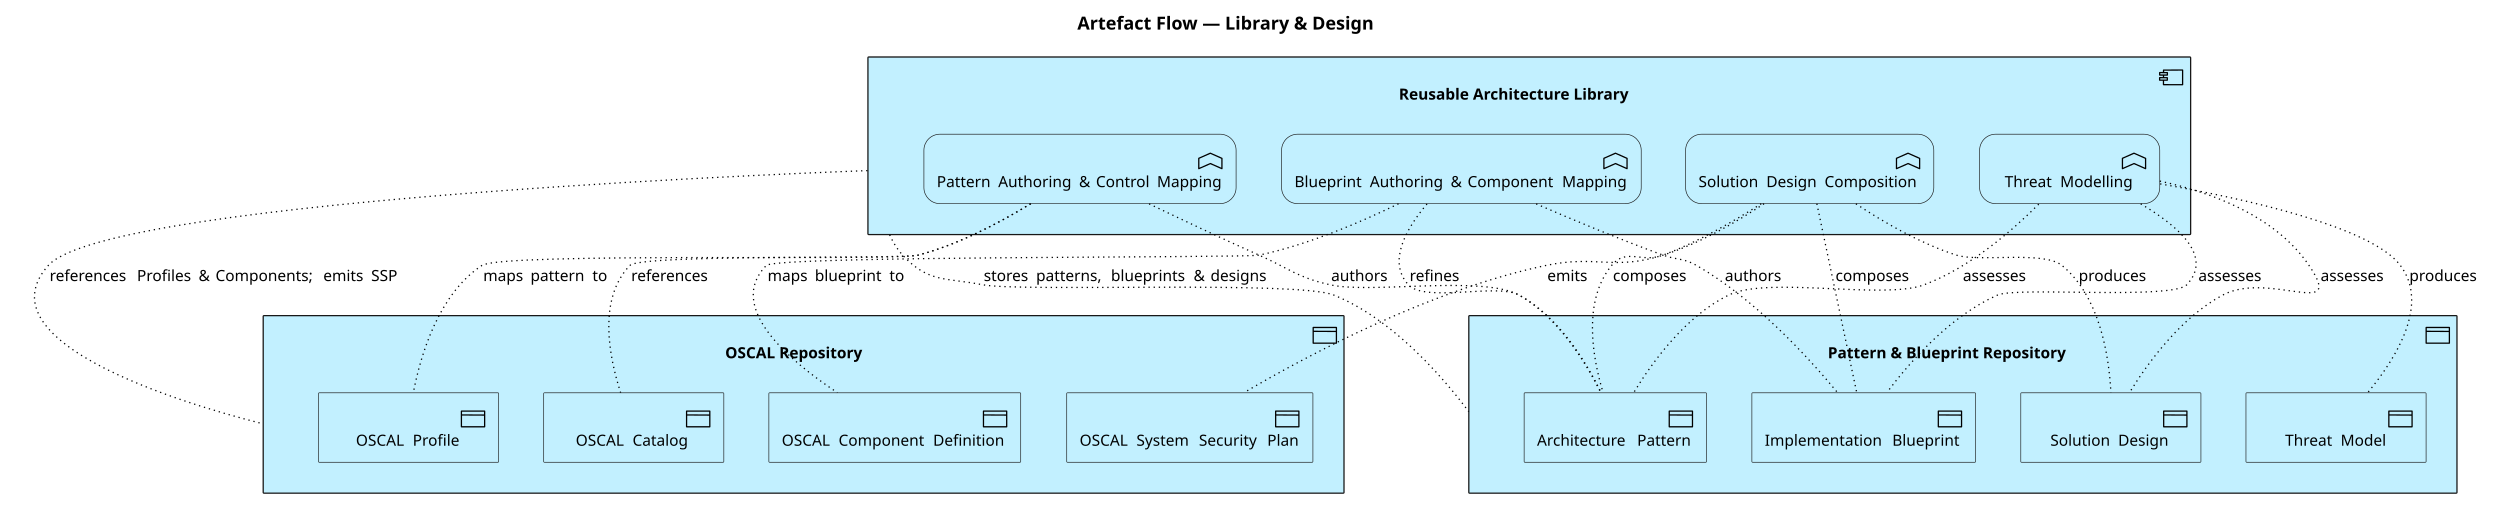
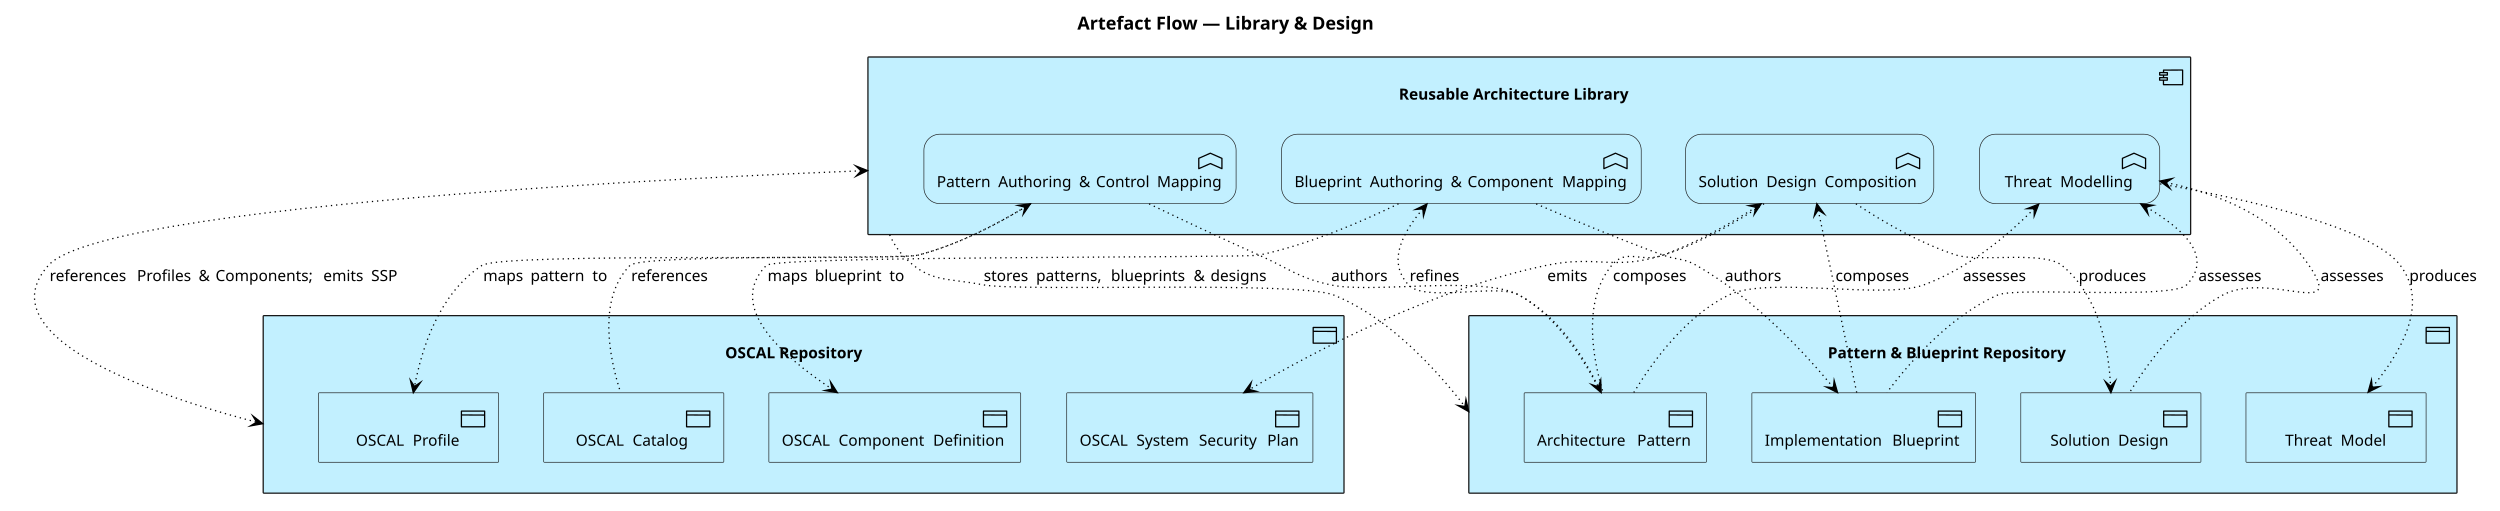
<svg xmlns="http://www.w3.org/2000/svg" version="1.1" data-diagram-type="DESCRIPTION" style="width:1943px;height:397px;background:#FFFFFF;" width="1943px" height="397px" viewBox="0 0 1943 397" zoomAndPan="magnify" preserveAspectRatio="none" contentStyleType="text/css">
  <defs />
  <g font-family="sans-serif" lengthAdjust="spacing">
    <g class="title" data-source-line="3">
      <text x="837.3" y="22.995" fill="#000" font-size="14" textLength="262.309" font-weight="700">Artefact Flow — Library &amp; Design</text>
    </g>
    <g class="cluster" data-qualified-name="e_id3b0beba52b5a5c" id="ent0001" data-source-line="167">
      <rect x="674.56" y="44.297" width="1028" height="138" fill="#C2F0FF" style="stroke:#181818;stroke-width:1;" rx="0.5" ry="0.5" />
      <path d="M1696.32,53.936 L1681.494,53.983 A0.5,0.5 0 0 0 1680.994,54.483 L1680.994,55.92 L1678.506,55.901 A0.5,0.5 0 0 0 1678.002,56.401 L1678.002,58.336 A0.5,0.5 0 0 0 1678.502,58.836 L1680.982,58.836 L1680.959,59.879 L1678.459,59.859 A0.5,0.5 0 0 0 1677.955,60.36 L1677.955,62.295 A0.5,0.5 0 0 0 1678.455,62.795 L1680.947,62.795 L1680.947,65.797 A0.5,0.5 0 0 0 1681.448,66.297 L1696.321,66.344 A0.5,0.5 0 0 0 1696.822,65.844 L1696.822,54.436 A0.5,0.5 0 0 0 1696.321,53.936 M1695.822,54.938 L1695.822,65.342 L1681.947,65.299 L1681.947,62.795 L1684.441,62.795 A0.5,0.5 0 0 0 1684.941,62.295 L1684.941,60.407 A0.5,0.5 0 0 0 1684.445,59.907 L1681.959,59.887 L1681.982,58.836 L1684.488,58.836 A0.5,0.5 0 0 0 1684.988,58.336 L1684.988,56.447 A0.5,0.5 0 0 0 1684.492,55.948 L1681.994,55.928 L1681.994,54.981 M1679.002,56.905 L1683.988,56.943 L1683.988,57.836 L1679.002,57.836 M1678.955,60.864 L1683.941,60.903 L1683.941,61.795 L1678.955,61.795" fill="#000" />
      <text x="1087.178" y="77.436" fill="#000" font-size="12" textLength="202.764" font-weight="700" font-family="Verdana">Reusable Architecture Library</text>
    </g>
    <g class="cluster" data-qualified-name="e_idb18c37abc9ff51" id="ent0006" data-source-line="195">
      <rect x="204.56" y="245.297" width="840" height="138" fill="#C2F0FF" style="stroke:#181818;stroke-width:1;" rx="0.5" ry="0.5" />
      <path d="M1020.61,254.007 A0.5,0.5 0 0 0 1020.11,254.507 L1020.11,266.715 A0.5,0.5 0 0 0 1020.61,267.214 L1038.663,267.214 A0.5,0.5 0 0 0 1039.163,266.715 L1039.163,254.507 A0.5,0.5 0 0 0 1038.663,254.007 M1021.11,255.007 L1038.163,255.007 L1038.163,257.092 L1021.11,257.003 M1021.11,258.003 L1038.163,258.092 L1038.163,266.214 L1021.11,266.214" fill="#000" />
      <text x="563.584" y="278.436" fill="#000" font-size="12" textLength="121.951" font-weight="700" font-family="Verdana">OSCAL Repository</text>
    </g>
    <g class="cluster" data-qualified-name="e_idb9264b9a2b5a50" id="ent0011" data-source-line="195">
      <rect x="1141.56" y="245.297" width="768" height="138" fill="#C2F0FF" style="stroke:#181818;stroke-width:1;" rx="0.5" ry="0.5" />
      <path d="M1885.61,254.007 A0.5,0.5 0 0 0 1885.11,254.507 L1885.11,266.715 A0.5,0.5 0 0 0 1885.61,267.214 L1903.663,267.214 A0.5,0.5 0 0 0 1904.163,266.715 L1904.163,254.507 A0.5,0.5 0 0 0 1903.663,254.007 M1886.11,255.007 L1903.163,255.007 L1903.163,257.092 L1886.11,257.003 M1886.11,258.003 L1903.163,258.092 L1903.163,266.214 L1886.11,266.214" fill="#000" />
      <text x="1420.563" y="278.436" fill="#000" font-size="12" textLength="209.994" font-weight="700" font-family="Verdana">Pattern &amp; Blueprint Repository</text>
    </g>
    <g class="entity" data-qualified-name="e_id3b0beba52b5a5c.e_iddd11da366c175c" id="ent0002" data-source-line="176">
      <rect x="718.06" y="104.297" width="242.633" height="53.969" fill="#C2F0FF" style="stroke:#181818;stroke-width:0.5;" rx="12.5" ry="12.5" />
      <path d="M940.452,118.617 L931.489,122.586 A0.5,0.5 0 0 0 931.192,123.043 L931.192,131.08 A0.5,0.5 0 0 0 931.893,131.537 L940.688,127.658 L949.481,131.537 A0.5,0.5 0 0 0 950.184,131.08 L950.184,123.076 A0.5,0.5 0 0 0 949.885,122.619 L940.858,118.617 A0.5,0.5 0 0 0 940.452,118.617 M940.655,119.621 L949.184,123.4 L949.184,130.314 L940.889,126.654 A0.5,0.5 0 0 0 940.485,126.654 L932.192,130.314 L932.192,123.369" fill="#000" />
      <text x="728.06" y="145.436" fill="#000" font-size="12" textLength="43.922" font-family="Verdana">Pattern</text>
      <text x="771.982" y="145.436" fill="#000" font-size="12" font-family="Verdana"> </text>
      <text x="775.796" y="145.436" fill="#000" font-size="12" textLength="58.957" font-family="Verdana">Authoring</text>
      <text x="834.753" y="145.436" fill="#000" font-size="12" font-family="Verdana"> </text>
      <text x="838.568" y="145.436" fill="#000" font-size="12" font-family="Verdana">&amp;</text>
      <text x="847.925" y="145.436" fill="#000" font-size="12" font-family="Verdana"> </text>
      <text x="851.74" y="145.436" fill="#000" font-size="12" textLength="43.641" font-family="Verdana">Control</text>
      <text x="895.38" y="145.436" fill="#000" font-size="12" font-family="Verdana"> </text>
      <text x="899.195" y="145.436" fill="#000" font-size="12" textLength="51.498" font-family="Verdana">Mapping</text>
    </g>
    <g class="entity" data-qualified-name="e_id3b0beba52b5a5c.e_ide1ad558dbdf859" id="ent0003" data-source-line="176">
      <rect x="996.06" y="104.297" width="279.488" height="53.969" fill="#C2F0FF" style="stroke:#181818;stroke-width:0.5;" rx="12.5" ry="12.5" />
      <path d="M1255.307,118.617 L1246.344,122.586 A0.5,0.5 0 0 0 1246.048,123.043 L1246.048,131.08 A0.5,0.5 0 0 0 1246.749,131.537 L1255.544,127.658 L1264.337,131.537 A0.5,0.5 0 0 0 1265.04,131.08 L1265.04,123.076 A0.5,0.5 0 0 0 1264.741,122.619 L1255.714,118.617 A0.5,0.5 0 0 0 1255.307,118.617 M1255.51,119.621 L1264.04,123.4 L1264.04,130.314 L1255.745,126.654 A0.5,0.5 0 0 0 1255.341,126.654 L1247.048,130.314 L1247.048,123.369" fill="#000" />
      <text x="1006.06" y="145.436" fill="#000" font-size="12" textLength="54.75" font-family="Verdana">Blueprint</text>
      <text x="1060.81" y="145.436" fill="#000" font-size="12" font-family="Verdana"> </text>
      <text x="1064.624" y="145.436" fill="#000" font-size="12" textLength="58.957" font-family="Verdana">Authoring</text>
      <text x="1123.581" y="145.436" fill="#000" font-size="12" font-family="Verdana"> </text>
      <text x="1127.396" y="145.436" fill="#000" font-size="12" font-family="Verdana">&amp;</text>
      <text x="1136.753" y="145.436" fill="#000" font-size="12" font-family="Verdana"> </text>
      <text x="1140.568" y="145.436" fill="#000" font-size="12" textLength="69.668" font-family="Verdana">Component</text>
      <text x="1210.236" y="145.436" fill="#000" font-size="12" font-family="Verdana"> </text>
      <text x="1214.05" y="145.436" fill="#000" font-size="12" textLength="51.498" font-family="Verdana">Mapping</text>
    </g>
    <g class="entity" data-qualified-name="e_id3b0beba52b5a5c.e_idf6a4f65b28fc5e" id="ent0004" data-source-line="176">
      <rect x="1310.06" y="104.297" width="192.887" height="53.969" fill="#C2F0FF" style="stroke:#181818;stroke-width:0.5;" rx="12.5" ry="12.5" />
      <path d="M1482.706,118.617 L1473.743,122.586 A0.5,0.5 0 0 0 1473.446,123.043 L1473.446,131.08 A0.5,0.5 0 0 0 1474.147,131.537 L1482.942,127.658 L1491.735,131.537 A0.5,0.5 0 0 0 1492.438,131.08 L1492.438,123.076 A0.5,0.5 0 0 0 1492.139,122.619 L1483.112,118.617 A0.5,0.5 0 0 0 1482.706,118.617 M1482.909,119.621 L1491.438,123.4 L1491.438,130.314 L1483.143,126.654 A0.5,0.5 0 0 0 1482.739,126.654 L1474.446,130.314 L1474.446,123.369" fill="#000" />
      <text x="1320.06" y="145.436" fill="#000" font-size="12" textLength="48.885" font-family="Verdana">Solution</text>
      <text x="1368.945" y="145.436" fill="#000" font-size="12" font-family="Verdana"> </text>
      <text x="1372.759" y="145.436" fill="#000" font-size="12" textLength="41.432" font-family="Verdana">Design</text>
      <text x="1414.191" y="145.436" fill="#000" font-size="12" font-family="Verdana"> </text>
      <text x="1418.005" y="145.436" fill="#000" font-size="12" textLength="74.941" font-family="Verdana">Composition</text>
    </g>
    <g class="entity" data-qualified-name="e_id3b0beba52b5a5c.e_iddc37081ec05957" id="ent0005" data-source-line="176">
      <rect x="1538.56" y="104.297" width="140" height="53.969" fill="#C2F0FF" style="stroke:#181818;stroke-width:0.5;" rx="12.5" ry="12.5" />
      <path d="M1658.319,118.617 L1649.356,122.586 A0.5,0.5 0 0 0 1649.059,123.043 L1649.059,131.08 A0.5,0.5 0 0 0 1649.76,131.537 L1658.555,127.658 L1667.348,131.537 A0.5,0.5 0 0 0 1668.051,131.08 L1668.051,123.076 A0.5,0.5 0 0 0 1667.753,122.619 L1658.725,118.617 A0.5,0.5 0 0 0 1658.319,118.617 M1658.522,119.621 L1667.051,123.4 L1667.051,130.314 L1658.757,126.654 A0.5,0.5 0 0 0 1658.352,126.654 L1650.059,130.314 L1650.059,123.369" fill="#000" />
      <text x="1558.038" y="145.436" fill="#000" font-size="12" textLength="39.311" font-family="Verdana">Threat</text>
      <text x="1597.348" y="145.436" fill="#000" font-size="12" font-family="Verdana"> </text>
      <text x="1601.163" y="145.436" fill="#000" font-size="12" textLength="57.92" font-family="Verdana">Modelling</text>
    </g>
    <g class="entity" data-qualified-name="e_idb18c37abc9ff51.e_idddf65887d53f57" id="ent0007" data-source-line="195">
      <rect x="422.56" y="305.297" width="140" height="53.969" fill="#C2F0FF" style="stroke:#181818;stroke-width:0.5;" rx="0.5" ry="0.5" />
      <path d="M533.61,319.007 A0.5,0.5 0 0 0 533.11,319.507 L533.11,331.715 A0.5,0.5 0 0 0 533.61,332.214 L551.663,332.214 A0.5,0.5 0 0 0 552.163,331.715 L552.163,319.507 A0.5,0.5 0 0 0 551.663,319.007 M534.11,320.007 L551.163,320.007 L551.163,322.092 L534.11,322.003 M534.11,323.003 L551.163,323.092 L551.163,331.214 L534.11,331.214" fill="#000" />
      <text x="447.443" y="346.436" fill="#000" font-size="12" textLength="40.336" font-family="Verdana">OSCAL</text>
      <text x="487.779" y="346.436" fill="#000" font-size="12" font-family="Verdana"> </text>
      <text x="491.593" y="346.436" fill="#000" font-size="12" textLength="46.084" font-family="Verdana">Catalog</text>
    </g>
    <g class="entity" data-qualified-name="e_idb18c37abc9ff51.e_id9659a679544058" id="ent0008" data-source-line="195">
      <rect x="247.56" y="305.297" width="140" height="53.969" fill="#C2F0FF" style="stroke:#181818;stroke-width:0.5;" rx="0.5" ry="0.5" />
      <path d="M358.61,319.007 A0.5,0.5 0 0 0 358.11,319.507 L358.11,331.715 A0.5,0.5 0 0 0 358.61,332.214 L376.663,332.214 A0.5,0.5 0 0 0 377.163,331.715 L377.163,319.507 A0.5,0.5 0 0 0 376.663,319.007 M359.11,320.007 L376.163,320.007 L376.163,322.092 L359.11,322.003 M359.11,323.003 L376.163,323.092 L376.163,331.214 L359.11,331.214" fill="#000" />
      <text x="276.591" y="346.436" fill="#000" font-size="12" textLength="40.336" font-family="Verdana">OSCAL</text>
      <text x="316.927" y="346.436" fill="#000" font-size="12" font-family="Verdana"> </text>
      <text x="320.742" y="346.436" fill="#000" font-size="12" textLength="37.787" font-family="Verdana">Profile</text>
    </g>
    <g class="entity" data-qualified-name="e_idb18c37abc9ff51.e_id192cc75cb2785d" id="ent0009" data-source-line="195">
      <rect x="597.56" y="305.297" width="195.74" height="53.969" fill="#C2F0FF" style="stroke:#181818;stroke-width:0.5;" rx="0.5" ry="0.5" />
      <path d="M764.35,319.007 A0.5,0.5 0 0 0 763.85,319.507 L763.85,331.715 A0.5,0.5 0 0 0 764.35,332.214 L782.403,332.214 A0.5,0.5 0 0 0 782.903,331.715 L782.903,319.507 A0.5,0.5 0 0 0 782.403,319.007 M764.85,320.007 L781.903,320.007 L781.903,322.092 L764.85,322.003 M764.85,323.003 L781.903,323.092 L781.903,331.214 L764.85,331.214" fill="#000" />
      <text x="607.56" y="346.436" fill="#000" font-size="12" textLength="40.336" font-family="Verdana">OSCAL</text>
      <text x="647.896" y="346.436" fill="#000" font-size="12" font-family="Verdana"> </text>
      <text x="651.71" y="346.436" fill="#000" font-size="12" textLength="69.668" font-family="Verdana">Component</text>
      <text x="721.378" y="346.436" fill="#000" font-size="12" font-family="Verdana"> </text>
      <text x="725.193" y="346.436" fill="#000" font-size="12" textLength="58.107" font-family="Verdana">Definition</text>
    </g>
    <g class="entity" data-qualified-name="e_idb18c37abc9ff51.e_id20c3b0ad770d57" id="ent0010" data-source-line="195">
      <rect x="829.06" y="305.297" width="191.334" height="53.969" fill="#C2F0FF" style="stroke:#181818;stroke-width:0.5;" rx="0.5" ry="0.5" />
      <path d="M991.444,319.007 A0.5,0.5 0 0 0 990.944,319.507 L990.944,331.715 A0.5,0.5 0 0 0 991.444,332.214 L1009.497,332.214 A0.5,0.5 0 0 0 1009.997,331.715 L1009.997,319.507 A0.5,0.5 0 0 0 1009.497,319.007 M991.944,320.007 L1008.997,320.007 L1008.997,322.092 L991.944,322.003 M991.944,323.003 L1008.997,323.092 L1008.997,331.214 L991.944,331.214" fill="#000" />
      <text x="839.06" y="346.436" fill="#000" font-size="12" textLength="40.336" font-family="Verdana">OSCAL</text>
      <text x="879.396" y="346.436" fill="#000" font-size="12" font-family="Verdana"> </text>
      <text x="883.21" y="346.436" fill="#000" font-size="12" textLength="44.748" font-family="Verdana">System</text>
      <text x="927.958" y="346.436" fill="#000" font-size="12" font-family="Verdana"> </text>
      <text x="931.773" y="346.436" fill="#000" font-size="12" textLength="49.277" font-family="Verdana">Security</text>
      <text x="981.05" y="346.436" fill="#000" font-size="12" font-family="Verdana"> </text>
      <text x="984.865" y="346.436" fill="#000" font-size="12" textLength="25.529" font-family="Verdana">Plan</text>
    </g>
    <g class="entity" data-qualified-name="e_idb9264b9a2b5a50.e_idd89db32a51b55a" id="ent0012" data-source-line="195">
      <rect x="1184.56" y="305.297" width="141.729" height="53.969" fill="#C2F0FF" style="stroke:#181818;stroke-width:0.5;" rx="0.5" ry="0.5" />
      <path d="M1297.339,319.007 A0.5,0.5 0 0 0 1296.838,319.507 L1296.838,331.715 A0.5,0.5 0 0 0 1297.339,332.214 L1315.392,332.214 A0.5,0.5 0 0 0 1315.892,331.715 L1315.892,319.507 A0.5,0.5 0 0 0 1315.392,319.007 M1297.838,320.007 L1314.891,320.007 L1314.891,322.092 L1297.838,322.003 M1297.838,323.003 L1314.891,323.092 L1314.891,331.214 L1297.838,331.214" fill="#000" />
      <text x="1194.56" y="346.436" fill="#000" font-size="12" textLength="73.992" font-family="Verdana">Architecture</text>
      <text x="1268.552" y="346.436" fill="#000" font-size="12" font-family="Verdana"> </text>
      <text x="1272.367" y="346.436" fill="#000" font-size="12" textLength="43.922" font-family="Verdana">Pattern</text>
    </g>
    <g class="entity" data-qualified-name="e_idb9264b9a2b5a50.e_id6599578e1d1057" id="ent0013" data-source-line="195">
      <rect x="1361.56" y="305.297" width="173.85" height="53.969" fill="#C2F0FF" style="stroke:#181818;stroke-width:0.5;" rx="0.5" ry="0.5" />
      <path d="M1506.46,319.007 A0.5,0.5 0 0 0 1505.959,319.507 L1505.959,331.715 A0.5,0.5 0 0 0 1506.46,332.214 L1524.513,332.214 A0.5,0.5 0 0 0 1525.013,331.715 L1525.013,319.507 A0.5,0.5 0 0 0 1524.513,319.007 M1506.959,320.007 L1524.012,320.007 L1524.012,322.092 L1506.959,322.003 M1506.959,323.003 L1524.012,323.092 L1524.012,331.214 L1506.959,331.214" fill="#000" />
      <text x="1371.56" y="346.436" fill="#000" font-size="12" textLength="95.285" font-family="Verdana">Implementation</text>
      <text x="1466.845" y="346.436" fill="#000" font-size="12" font-family="Verdana"> </text>
      <text x="1470.66" y="346.436" fill="#000" font-size="12" textLength="54.75" font-family="Verdana">Blueprint</text>
    </g>
    <g class="entity" data-qualified-name="e_idb9264b9a2b5a50.e_id506d57a987bb51" id="ent0014" data-source-line="195">
      <rect x="1570.56" y="305.297" width="140" height="53.969" fill="#C2F0FF" style="stroke:#181818;stroke-width:0.5;" rx="0.5" ry="0.5" />
      <path d="M1681.61,319.007 A0.5,0.5 0 0 0 1681.11,319.507 L1681.11,331.715 A0.5,0.5 0 0 0 1681.61,332.214 L1699.663,332.214 A0.5,0.5 0 0 0 1700.163,331.715 L1700.163,319.507 A0.5,0.5 0 0 0 1699.663,319.007 M1682.11,320.007 L1699.163,320.007 L1699.163,322.092 L1682.11,322.003 M1682.11,323.003 L1699.163,323.092 L1699.163,331.214 L1682.11,331.214" fill="#000" />
      <text x="1593.495" y="346.436" fill="#000" font-size="12" textLength="48.885" font-family="Verdana">Solution</text>
      <text x="1642.379" y="346.436" fill="#000" font-size="12" font-family="Verdana"> </text>
      <text x="1646.194" y="346.436" fill="#000" font-size="12" textLength="41.432" font-family="Verdana">Design</text>
    </g>
    <g class="entity" data-qualified-name="e_idb9264b9a2b5a50.e_id4e26a4b745705e" id="ent0015" data-source-line="195">
      <rect x="1745.56" y="305.297" width="140" height="53.969" fill="#C2F0FF" style="stroke:#181818;stroke-width:0.5;" rx="0.5" ry="0.5" />
      <path d="M1856.61,319.007 A0.5,0.5 0 0 0 1856.11,319.507 L1856.11,331.715 A0.5,0.5 0 0 0 1856.61,332.214 L1874.663,332.214 A0.5,0.5 0 0 0 1875.163,331.715 L1875.163,319.507 A0.5,0.5 0 0 0 1874.663,319.007 M1857.11,320.007 L1874.163,320.007 L1874.163,322.092 L1857.11,322.003 M1857.11,323.003 L1874.163,323.092 L1874.163,331.214 L1857.11,331.214" fill="#000" />
      <text x="1775.983" y="346.436" fill="#000" font-size="12" textLength="39.311" font-family="Verdana">Threat</text>
      <text x="1815.293" y="346.436" fill="#000" font-size="12" font-family="Verdana"> </text>
      <text x="1819.108" y="346.436" fill="#000" font-size="12" textLength="36.029" font-family="Verdana">Model</text>
    </g>
-     <g class="link" data-entity-1="ent0001" data-entity-2="ent0006" id="lnk16" data-source-line="349" data-link-type="association">
-       <path d="M674.218,132.594 C669.395,132.773 662.584,133.033 654.058,133.377 C637.007,134.066 613.096,135.093 584.513,136.482 C527.346,139.261 451.488,143.493 374.428,149.384 C220.308,161.167 61.38,179.587 37.56,206.297 C6,241.687 48.822,272.727 99.994,295.023 C125.579,306.171 153.252,315.133 174.758,321.36 C185.511,324.474 194.722,326.904 201.36,328.581 C202.189,328.791 202.979,328.989 203.726,329.175 C203.913,329.221 204.097,329.267 204.279,329.312" style="stroke:#000;stroke-width:1;stroke-dasharray:1,3;" fill="none" id="e_id3b0beba52b5a5c-e_idb18c37abc9ff51" />
+     <g class="link" data-entity-1="ent0001" data-entity-2="ent0006" id="lnk16" data-source-line="349" data-link-type="dependency">
+       <path d="M669.222,132.779 C664.399,132.958 662.584,133.033 654.058,133.377 C637.007,134.066 613.096,135.093 584.513,136.482 C527.346,139.261 451.488,143.493 374.428,149.384 C220.308,161.167 61.38,179.587 37.56,206.297 C6,241.687 48.822,272.727 99.994,295.023 C125.579,306.171 153.252,315.133 174.758,321.36 C185.511,324.474 194.722,326.904 201.36,328.581 C202.189,328.791 202.979,328.989 203.726,329.175 C203.913,329.221 199.244,328.063 199.426,328.108" style="stroke:#000;stroke-width:1;stroke-dasharray:1,3;" fill="none" id="e_id3b0beba52b5a5c-e_idb18c37abc9ff51" />
+       <polygon points="674.218,132.594,665.076,128.93,669.222,132.779,665.373,136.925,674.218,132.594" fill="#000" style="stroke:#000;stroke-width:1;stroke-linejoin:miter;stroke-miterlimit:10;" />
+       <polygon points="204.279,329.312,196.506,323.263,199.426,328.108,194.58,331.028,204.279,329.312" fill="#000" style="stroke:#000;stroke-width:1;stroke-linejoin:miter;stroke-miterlimit:10;" />
      <text x="38.56" y="218.436" fill="#000" font-size="12" textLength="64.078" font-family="Verdana">references</text>
      <text x="102.638" y="218.436" fill="#000" font-size="12" font-family="Verdana"> </text>
      <text x="106.453" y="218.436" fill="#000" font-size="12" textLength="44.039" font-family="Verdana">Profiles</text>
      <text x="150.492" y="218.436" fill="#000" font-size="12" font-family="Verdana"> </text>
      <text x="154.306" y="218.436" fill="#000" font-size="12" font-family="Verdana">&amp;</text>
      <text x="163.664" y="218.436" fill="#000" font-size="12" font-family="Verdana"> </text>
      <text x="167.478" y="218.436" fill="#000" font-size="12" textLength="79.963" font-family="Verdana">Components;</text>
      <text x="247.441" y="218.436" fill="#000" font-size="12" font-family="Verdana"> </text>
      <text x="251.255" y="218.436" fill="#000" font-size="12" textLength="33.363" font-family="Verdana">emits</text>
      <text x="284.619" y="218.436" fill="#000" font-size="12" font-family="Verdana"> </text>
      <text x="288.433" y="218.436" fill="#000" font-size="12" textLength="22.471" font-family="Verdana">SSP</text>
    </g>
-     <g class="link" data-entity-1="ent0001" data-entity-2="ent0011" id="lnk17" data-source-line="349" data-link-type="association">
-       <path d="M691.449,182.471 C691.544,182.685 691.64,182.899 691.737,183.113 C691.931,183.54 692.13,183.965 692.332,184.389 C693.142,186.081 694.018,187.739 694.967,189.348 C696.863,192.565 699.046,195.587 701.56,198.297 C721.55,219.847 734.71,215.677 763.56,221.297 C793.35,227.097 1008.4,217.987 1036.56,229.297 C1067.465,241.702 1095.322,266.604 1115.646,288.697 C1125.808,299.743 1134.087,310.087 1139.921,317.815 C1140.285,318.298 1140.641,318.77 1140.986,319.233 C1141.159,319.464 1141.329,319.692 1141.497,319.918" style="stroke:#000;stroke-width:1;stroke-dasharray:1,3;" fill="none" id="e_id3b0beba52b5a5c-e_idb9264b9a2b5a50" />
+     <g class="link" data-entity-1="ent0001" data-entity-2="ent0011" id="lnk17" data-source-line="349" data-link-type="dependency">
+       <path d="M691.449,182.471 C691.544,182.685 691.64,182.899 691.737,183.113 C691.931,183.54 692.13,183.965 692.332,184.389 C693.142,186.081 694.018,187.739 694.967,189.348 C696.863,192.565 699.046,195.587 701.56,198.297 C721.55,219.847 734.71,215.677 763.56,221.297 C793.35,227.097 1008.4,217.987 1036.56,229.297 C1067.465,241.702 1095.322,266.604 1115.646,288.697 C1125.808,299.743 1134.087,310.087 1139.921,317.815 C1140.285,318.298 1140.641,318.77 1140.986,319.233 C1141.159,319.464 1138.345,315.68 1138.513,315.906" style="stroke:#000;stroke-width:1;stroke-dasharray:1,3;" fill="none" id="e_id3b0beba52b5a5c-to-e_idb9264b9a2b5a50" />
+       <polygon points="1141.497,319.918,1139.335,310.309,1138.513,315.906,1132.916,315.084,1141.497,319.918" fill="#000" style="stroke:#000;stroke-width:1;stroke-linejoin:miter;stroke-miterlimit:10;" />
      <text x="764.56" y="218.436" fill="#000" font-size="12" textLength="36.867" font-family="Verdana">stores</text>
      <text x="801.427" y="218.436" fill="#000" font-size="12" font-family="Verdana"> </text>
      <text x="805.242" y="218.436" fill="#000" font-size="12" textLength="54.369" font-family="Verdana">patterns,</text>
      <text x="859.611" y="218.436" fill="#000" font-size="12" font-family="Verdana"> </text>
      <text x="863.425" y="218.436" fill="#000" font-size="12" textLength="60.387" font-family="Verdana">blueprints</text>
      <text x="923.812" y="218.436" fill="#000" font-size="12" font-family="Verdana"> </text>
      <text x="927.626" y="218.436" fill="#000" font-size="12" font-family="Verdana">&amp;</text>
      <text x="936.984" y="218.436" fill="#000" font-size="12" font-family="Verdana"> </text>
      <text x="940.798" y="218.436" fill="#000" font-size="12" textLength="46.061" font-family="Verdana">designs</text>
    </g>
-     <g class="link" data-entity-1="ent0002" data-entity-2="ent0007" id="lnk18" data-source-line="349" data-link-type="association">
-       <path d="M800.87,158.377 C776.85,173.047 744.71,190.037 713.56,198.297 C701.53,201.487 498.21,197.337 489.56,206.297 C464.62,232.147 473.18,276.817 482.35,305.167" style="stroke:#000;stroke-width:1;stroke-dasharray:1,3;" fill="none" id="e_iddd11da366c175c-e_idddf65887d53f57" />
+     <g class="link" data-entity-1="ent0002" data-entity-2="ent0007" id="lnk18" data-source-line="349" data-link-type="dependency">
+       <path d="M796.603,160.983 C772.583,175.653 744.71,190.037 713.56,198.297 C701.53,201.487 498.21,197.337 489.56,206.297 C464.62,232.147 473.18,276.817 482.35,305.167" style="stroke:#000;stroke-width:1;stroke-dasharray:1,3;" fill="none" id="e_iddd11da366c175c-backto-e_idddf65887d53f57" />
+       <polygon points="800.87,158.377,791.104,159.654,796.603,160.983,795.274,166.482,800.87,158.377" fill="#000" style="stroke:#000;stroke-width:1;stroke-linejoin:miter;stroke-miterlimit:10;" />
      <text x="490.56" y="218.436" fill="#000" font-size="12" textLength="64.078" font-family="Verdana">references</text>
    </g>
-     <g class="link" data-entity-1="ent0002" data-entity-2="ent0012" id="lnk19" data-source-line="349" data-link-type="association">
-       <path d="M893.09,158.437 C918.8,170.807 950.14,185.617 978.56,198.297 C1002.76,209.097 1007.74,215.377 1033.56,221.297 C1065.45,228.607 1151.78,213.737 1180.56,229.297 C1211.11,245.807 1232.52,280.797 1244.44,305.157" style="stroke:#000;stroke-width:1;stroke-dasharray:1,3;" fill="none" id="e_iddd11da366c175c-e_idd89db32a51b55a" />
+     <g class="link" data-entity-1="ent0002" data-entity-2="ent0012" id="lnk19" data-source-line="349" data-link-type="dependency">
+       <path d="M893.09,158.437 C918.8,170.807 950.14,185.617 978.56,198.297 C1002.76,209.097 1007.74,215.377 1033.56,221.297 C1065.45,228.607 1151.78,213.737 1180.56,229.297 C1211.11,245.807 1230.322,276.306 1242.242,300.666" style="stroke:#000;stroke-width:1;stroke-dasharray:1,3;" fill="none" id="e_iddd11da366c175c-to-e_idd89db32a51b55a" />
+       <polygon points="1244.44,305.157,1244.077,295.315,1242.242,300.666,1236.891,298.831,1244.44,305.157" fill="#000" style="stroke:#000;stroke-width:1;stroke-linejoin:miter;stroke-miterlimit:10;" />
      <text x="1034.56" y="218.436" fill="#000" font-size="12" textLength="45.797" font-family="Verdana">authors</text>
    </g>
-     <g class="link" data-entity-1="ent0002" data-entity-2="ent0008" id="lnk20" data-source-line="349" data-link-type="association">
-       <path d="M801.18,158.347 C777.14,173.107 744.88,190.197 713.56,198.297 C695.32,203.017 390.29,195.917 374.56,206.297 C341.02,228.427 326.94,275.587 321.23,305.227" style="stroke:#000;stroke-width:1;stroke-dasharray:1,3;" fill="none" id="e_iddd11da366c175c-e_id9659a679544058" />
+     <g class="link" data-entity-1="ent0002" data-entity-2="ent0008" id="lnk20" data-source-line="349" data-link-type="dependency">
+       <path d="M801.18,158.347 C777.14,173.107 744.88,190.197 713.56,198.297 C695.32,203.017 390.29,195.917 374.56,206.297 C341.02,228.427 327.886,270.677 322.176,300.317" style="stroke:#000;stroke-width:1;stroke-dasharray:1,3;" fill="none" id="e_iddd11da366c175c-to-e_id9659a679544058" />
+       <polygon points="321.23,305.227,326.86,297.146,322.176,300.317,319.005,295.633,321.23,305.227" fill="#000" style="stroke:#000;stroke-width:1;stroke-linejoin:miter;stroke-miterlimit:10;" />
      <text x="375.56" y="218.436" fill="#000" font-size="12" textLength="32.912" font-family="Verdana">maps</text>
      <text x="408.472" y="218.436" fill="#000" font-size="12" font-family="Verdana"> </text>
      <text x="412.287" y="218.436" fill="#000" font-size="12" textLength="44.303" font-family="Verdana">pattern</text>
      <text x="456.589" y="218.436" fill="#000" font-size="12" font-family="Verdana"> </text>
      <text x="460.404" y="218.436" fill="#000" font-size="12" textLength="12.047" font-family="Verdana">to</text>
    </g>
-     <g class="link" data-entity-1="ent0003" data-entity-2="ent0012" id="lnk21" data-source-line="349" data-link-type="association">
-       <path d="M1109.07,158.497 C1092.89,177.657 1078.18,203.317 1094.56,221.297 C1107.49,235.487 1163.86,219.847 1180.56,229.297 C1210.6,246.287 1232,280.797 1244.07,304.957" style="stroke:#000;stroke-width:1;stroke-dasharray:1,3;" fill="none" id="e_ide1ad558dbdf859-e_idd89db32a51b55a" />
+     <g class="link" data-entity-1="ent0003" data-entity-2="ent0012" id="lnk21" data-source-line="349" data-link-type="dependency">
+       <path d="M1105.844,162.317 C1089.664,181.477 1078.18,203.317 1094.56,221.297 C1107.49,235.487 1163.86,219.847 1180.56,229.297 C1210.6,246.287 1232,280.797 1244.07,304.957" style="stroke:#000;stroke-width:1;stroke-dasharray:1,3;" fill="none" id="e_ide1ad558dbdf859-backto-e_idd89db32a51b55a" />
+       <polygon points="1109.07,158.497,1100.207,162.792,1105.844,162.317,1106.319,167.954,1109.07,158.497" fill="#000" style="stroke:#000;stroke-width:1;stroke-linejoin:miter;stroke-miterlimit:10;" />
      <text x="1095.56" y="218.436" fill="#000" font-size="12" textLength="41.115" font-family="Verdana">refines</text>
    </g>
-     <g class="link" data-entity-1="ent0003" data-entity-2="ent0013" id="lnk22" data-source-line="349" data-link-type="association">
-       <path d="M1193.91,158.457 C1223.24,171.187 1259.49,186.287 1292.56,198.297 C1303.93,202.427 1308.08,200.277 1318.56,206.297 C1363.5,232.097 1404.67,276.777 1428.16,305.147" style="stroke:#000;stroke-width:1;stroke-dasharray:1,3;" fill="none" id="e_ide1ad558dbdf859-e_id6599578e1d1057" />
+     <g class="link" data-entity-1="ent0003" data-entity-2="ent0013" id="lnk22" data-source-line="349" data-link-type="dependency">
+       <path d="M1193.91,158.457 C1223.24,171.187 1259.49,186.287 1292.56,198.297 C1303.93,202.427 1308.08,200.277 1318.56,206.297 C1363.5,232.097 1401.481,272.926 1424.971,301.296" style="stroke:#000;stroke-width:1;stroke-dasharray:1,3;" fill="none" id="e_ide1ad558dbdf859-to-e_id6599578e1d1057" />
+       <polygon points="1428.16,305.147,1425.501,295.664,1424.971,301.296,1419.339,300.766,1428.16,305.147" fill="#000" style="stroke:#000;stroke-width:1;stroke-linejoin:miter;stroke-miterlimit:10;" />
      <text x="1340.56" y="218.436" fill="#000" font-size="12" textLength="45.797" font-family="Verdana">authors</text>
    </g>
-     <g class="link" data-entity-1="ent0003" data-entity-2="ent0009" id="lnk23" data-source-line="349" data-link-type="association">
-       <path d="M1086.92,158.377 C1056.67,173.147 1016.45,190.247 978.56,198.297 C968.15,200.507 603.01,198.697 595.56,206.297 C564.45,238.067 611.29,278.947 650.8,305.147" style="stroke:#000;stroke-width:1;stroke-dasharray:1,3;" fill="none" id="e_ide1ad558dbdf859-e_id192cc75cb2785d" />
+     <g class="link" data-entity-1="ent0003" data-entity-2="ent0009" id="lnk23" data-source-line="349" data-link-type="dependency">
+       <path d="M1086.92,158.377 C1056.67,173.147 1016.45,190.247 978.56,198.297 C968.15,200.507 603.01,198.697 595.56,206.297 C564.45,238.067 607.123,276.184 646.633,302.384" style="stroke:#000;stroke-width:1;stroke-dasharray:1,3;" fill="none" id="e_ide1ad558dbdf859-to-e_id192cc75cb2785d" />
+       <polygon points="650.8,305.147,645.51,296.839,646.633,302.384,641.089,303.507,650.8,305.147" fill="#000" style="stroke:#000;stroke-width:1;stroke-linejoin:miter;stroke-miterlimit:10;" />
      <text x="596.56" y="218.436" fill="#000" font-size="12" textLength="32.912" font-family="Verdana">maps</text>
      <text x="629.472" y="218.436" fill="#000" font-size="12" font-family="Verdana"> </text>
      <text x="633.287" y="218.436" fill="#000" font-size="12" textLength="54.135" font-family="Verdana">blueprint</text>
      <text x="687.421" y="218.436" fill="#000" font-size="12" font-family="Verdana"> </text>
      <text x="691.236" y="218.436" fill="#000" font-size="12" textLength="12.047" font-family="Verdana">to</text>
    </g>
-     <g class="link" data-entity-1="ent0004" data-entity-2="ent0013" id="lnk24" data-source-line="349" data-link-type="association">
-       <path d="M1412.05,158.317 C1420.1,196.447 1435.02,267.137 1443.07,305.277" style="stroke:#000;stroke-width:1;stroke-dasharray:1,3;" fill="none" id="e_idf6a4f65b28fc5e-e_id6599578e1d1057" />
+     <g class="link" data-entity-1="ent0004" data-entity-2="ent0013" id="lnk24" data-source-line="349" data-link-type="dependency">
+       <path d="M1413.083,163.209 C1421.133,201.339 1435.02,267.137 1443.07,305.277" style="stroke:#000;stroke-width:1;stroke-dasharray:1,3;" fill="none" id="e_idf6a4f65b28fc5e-backto-e_id6599578e1d1057" />
+       <polygon points="1412.05,158.317,1409.995,167.949,1413.083,163.209,1417.823,166.297,1412.05,158.317" fill="#000" style="stroke:#000;stroke-width:1;stroke-linejoin:miter;stroke-miterlimit:10;" />
      <text x="1426.56" y="218.436" fill="#000" font-size="12" textLength="60.475" font-family="Verdana">composes</text>
    </g>
-     <g class="link" data-entity-1="ent0004" data-entity-2="ent0012" id="lnk25" data-source-line="349" data-link-type="association">
-       <path d="M1368.83,158.357 C1347.34,172.097 1319.41,188.157 1292.56,198.297 C1275.6,204.707 1264.06,192.277 1252.56,206.297 C1229.99,233.827 1237.57,277.387 1245.93,305.137" style="stroke:#000;stroke-width:1;stroke-dasharray:1,3;" fill="none" id="e_idf6a4f65b28fc5e-e_idd89db32a51b55a" />
+     <g class="link" data-entity-1="ent0004" data-entity-2="ent0012" id="lnk25" data-source-line="349" data-link-type="dependency">
+       <path d="M1364.617,161.05 C1343.127,174.79 1319.41,188.157 1292.56,198.297 C1275.6,204.707 1264.06,192.277 1252.56,206.297 C1229.99,233.827 1237.57,277.387 1245.93,305.137" style="stroke:#000;stroke-width:1;stroke-dasharray:1,3;" fill="none" id="e_idf6a4f65b28fc5e-backto-e_idd89db32a51b55a" />
+       <polygon points="1368.83,158.357,1359.093,159.835,1364.617,161.05,1363.402,166.575,1368.83,158.357" fill="#000" style="stroke:#000;stroke-width:1;stroke-linejoin:miter;stroke-miterlimit:10;" />
      <text x="1253.56" y="218.436" fill="#000" font-size="12" textLength="60.475" font-family="Verdana">composes</text>
    </g>
-     <g class="link" data-entity-1="ent0004" data-entity-2="ent0014" id="lnk26" data-source-line="349" data-link-type="association">
-       <path d="M1442.41,158.407 C1463.97,172.707 1492.59,189.307 1520.56,198.297 C1537.99,203.897 1588.4,194.697 1602.56,206.297 C1631.86,230.307 1639.11,276.187 1640.6,305.187" style="stroke:#000;stroke-width:1;stroke-dasharray:1,3;" fill="none" id="e_idf6a4f65b28fc5e-e_id506d57a987bb51" />
+     <g class="link" data-entity-1="ent0004" data-entity-2="ent0014" id="lnk26" data-source-line="349" data-link-type="dependency">
+       <path d="M1442.41,158.407 C1463.97,172.707 1492.59,189.307 1520.56,198.297 C1537.99,203.897 1588.4,194.697 1602.56,206.297 C1631.86,230.307 1638.853,271.193 1640.343,300.193" style="stroke:#000;stroke-width:1;stroke-dasharray:1,3;" fill="none" id="e_idf6a4f65b28fc5e-to-e_id506d57a987bb51" />
+       <polygon points="1640.6,305.187,1644.133,295.993,1640.343,300.193,1636.143,296.404,1640.6,305.187" fill="#000" style="stroke:#000;stroke-width:1;stroke-linejoin:miter;stroke-miterlimit:10;" />
      <text x="1615.56" y="218.436" fill="#000" font-size="12" textLength="55.348" font-family="Verdana">produces</text>
    </g>
-     <g class="link" data-entity-1="ent0004" data-entity-2="ent0010" id="lnk27" data-source-line="349" data-link-type="association">
-       <path d="M1371,158.347 C1349.42,172.717 1320.69,189.407 1292.56,198.297 C1253.85,210.537 1241.3,197.957 1201.56,206.297 C1113.27,224.837 1019.34,274.377 966.7,305.237" style="stroke:#000;stroke-width:1;stroke-dasharray:1,3;" fill="none" id="e_idf6a4f65b28fc5e-e_id20c3b0ad770d57" />
+     <g class="link" data-entity-1="ent0004" data-entity-2="ent0010" id="lnk27" data-source-line="349" data-link-type="dependency">
+       <path d="M1371,158.347 C1349.42,172.717 1320.69,189.407 1292.56,198.297 C1253.85,210.537 1241.3,197.957 1201.56,206.297 C1113.27,224.837 1023.653,271.848 971.013,302.708" style="stroke:#000;stroke-width:1;stroke-dasharray:1,3;" fill="none" id="e_idf6a4f65b28fc5e-to-e_id20c3b0ad770d57" />
+       <polygon points="966.7,305.237,976.487,304.136,971.013,302.708,972.441,297.234,966.7,305.237" fill="#000" style="stroke:#000;stroke-width:1;stroke-linejoin:miter;stroke-miterlimit:10;" />
      <text x="1202.56" y="218.436" fill="#000" font-size="12" textLength="33.363" font-family="Verdana">emits</text>
    </g>
-     <g class="link" data-entity-1="ent0005" data-entity-2="ent0012" id="lnk28" data-source-line="349" data-link-type="association">
-       <path d="M1584.52,158.657 C1563.39,179.817 1530.62,208.107 1495.56,221.297 C1463.91,233.207 1373.94,214.407 1343.56,229.297 C1310.38,245.557 1284.64,280.607 1269.79,305.047" style="stroke:#000;stroke-width:1;stroke-dasharray:1,3;" fill="none" id="e_iddc37081ec05957-e_idd89db32a51b55a" />
+     <g class="link" data-entity-1="ent0005" data-entity-2="ent0012" id="lnk28" data-source-line="349" data-link-type="dependency">
+       <path d="M1580.987,162.195 C1559.857,183.355 1530.62,208.107 1495.56,221.297 C1463.91,233.207 1373.94,214.407 1343.56,229.297 C1310.38,245.557 1284.64,280.607 1269.79,305.047" style="stroke:#000;stroke-width:1;stroke-dasharray:1,3;" fill="none" id="e_iddc37081ec05957-backto-e_idd89db32a51b55a" />
+       <polygon points="1584.52,158.657,1575.33,162.199,1580.987,162.195,1580.991,167.852,1584.52,158.657" fill="#000" style="stroke:#000;stroke-width:1;stroke-linejoin:miter;stroke-miterlimit:10;" />
      <text x="1525.56" y="218.436" fill="#000" font-size="12" textLength="53.379" font-family="Verdana">assesses</text>
    </g>
-     <g class="link" data-entity-1="ent0005" data-entity-2="ent0013" id="lnk29" data-source-line="349" data-link-type="association">
-       <path d="M1663.75,158.437 C1693.45,175.897 1720.15,199.557 1699.56,221.297 C1688.32,233.177 1567.53,222.697 1552.56,229.297 C1516,245.407 1484.95,280.487 1466.54,304.977" style="stroke:#000;stroke-width:1;stroke-dasharray:1,3;" fill="none" id="e_iddc37081ec05957-e_id6599578e1d1057" />
+     <g class="link" data-entity-1="ent0005" data-entity-2="ent0013" id="lnk29" data-source-line="349" data-link-type="dependency">
+       <path d="M1668.06,160.971 C1697.76,178.431 1720.15,199.557 1699.56,221.297 C1688.32,233.177 1567.53,222.697 1552.56,229.297 C1516,245.407 1484.95,280.487 1466.54,304.977" style="stroke:#000;stroke-width:1;stroke-dasharray:1,3;" fill="none" id="e_iddc37081ec05957-backto-e_id6599578e1d1057" />
+       <polygon points="1663.75,158.437,1669.481,166.446,1668.06,160.971,1673.536,159.55,1663.75,158.437" fill="#000" style="stroke:#000;stroke-width:1;stroke-linejoin:miter;stroke-miterlimit:10;" />
      <text x="1708.56" y="218.436" fill="#000" font-size="12" textLength="53.379" font-family="Verdana">assesses</text>
    </g>
-     <g class="link" data-entity-1="ent0005" data-entity-2="ent0014" id="lnk30" data-source-line="349" data-link-type="association">
-       <path d="M1678.61,140.737 C1719.79,149.707 1768.71,168.187 1794.56,206.297 C1823.85,249.477 1763.38,210.117 1727.56,229.297 C1695.35,246.547 1669.93,281.007 1655.08,305.077" style="stroke:#000;stroke-width:1;stroke-dasharray:1,3;" fill="none" id="e_iddc37081ec05957-e_id506d57a987bb51" />
+     <g class="link" data-entity-1="ent0005" data-entity-2="ent0014" id="lnk30" data-source-line="349" data-link-type="dependency">
+       <path d="M1683.495,141.801 C1724.675,150.771 1768.71,168.187 1794.56,206.297 C1823.85,249.477 1763.38,210.117 1727.56,229.297 C1695.35,246.547 1669.93,281.007 1655.08,305.077" style="stroke:#000;stroke-width:1;stroke-dasharray:1,3;" fill="none" id="e_iddc37081ec05957-backto-e_id506d57a987bb51" />
+       <polygon points="1678.61,140.737,1686.552,146.561,1683.495,141.801,1688.255,138.744,1678.61,140.737" fill="#000" style="stroke:#000;stroke-width:1;stroke-linejoin:miter;stroke-miterlimit:10;" />
      <text x="1803.56" y="218.436" fill="#000" font-size="12" textLength="53.379" font-family="Verdana">assesses</text>
    </g>
-     <g class="link" data-entity-1="ent0005" data-entity-2="ent0015" id="lnk31" data-source-line="349" data-link-type="association">
-       <path d="M1678.87,142.917 C1746.93,154.797 1843.05,176.387 1865.56,206.297 C1888.19,236.367 1862.58,278.047 1840.46,304.857" style="stroke:#000;stroke-width:1;stroke-dasharray:1,3;" fill="none" id="e_iddc37081ec05957-e_id4e26a4b745705e" />
+     <g class="link" data-entity-1="ent0005" data-entity-2="ent0015" id="lnk31" data-source-line="349" data-link-type="dependency">
+       <path d="M1678.87,142.917 C1746.93,154.797 1843.05,176.387 1865.56,206.297 C1888.19,236.367 1865.762,274.19 1843.642,301" style="stroke:#000;stroke-width:1;stroke-dasharray:1,3;" fill="none" id="e_iddc37081ec05957-to-e_id4e26a4b745705e" />
+       <polygon points="1840.46,304.857,1849.273,300.46,1843.642,301,1843.102,295.369,1840.46,304.857" fill="#000" style="stroke:#000;stroke-width:1;stroke-linejoin:miter;stroke-miterlimit:10;" />
      <text x="1872.56" y="218.436" fill="#000" font-size="12" textLength="55.348" font-family="Verdana">produces</text>
    </g>
  </g>
</svg>
